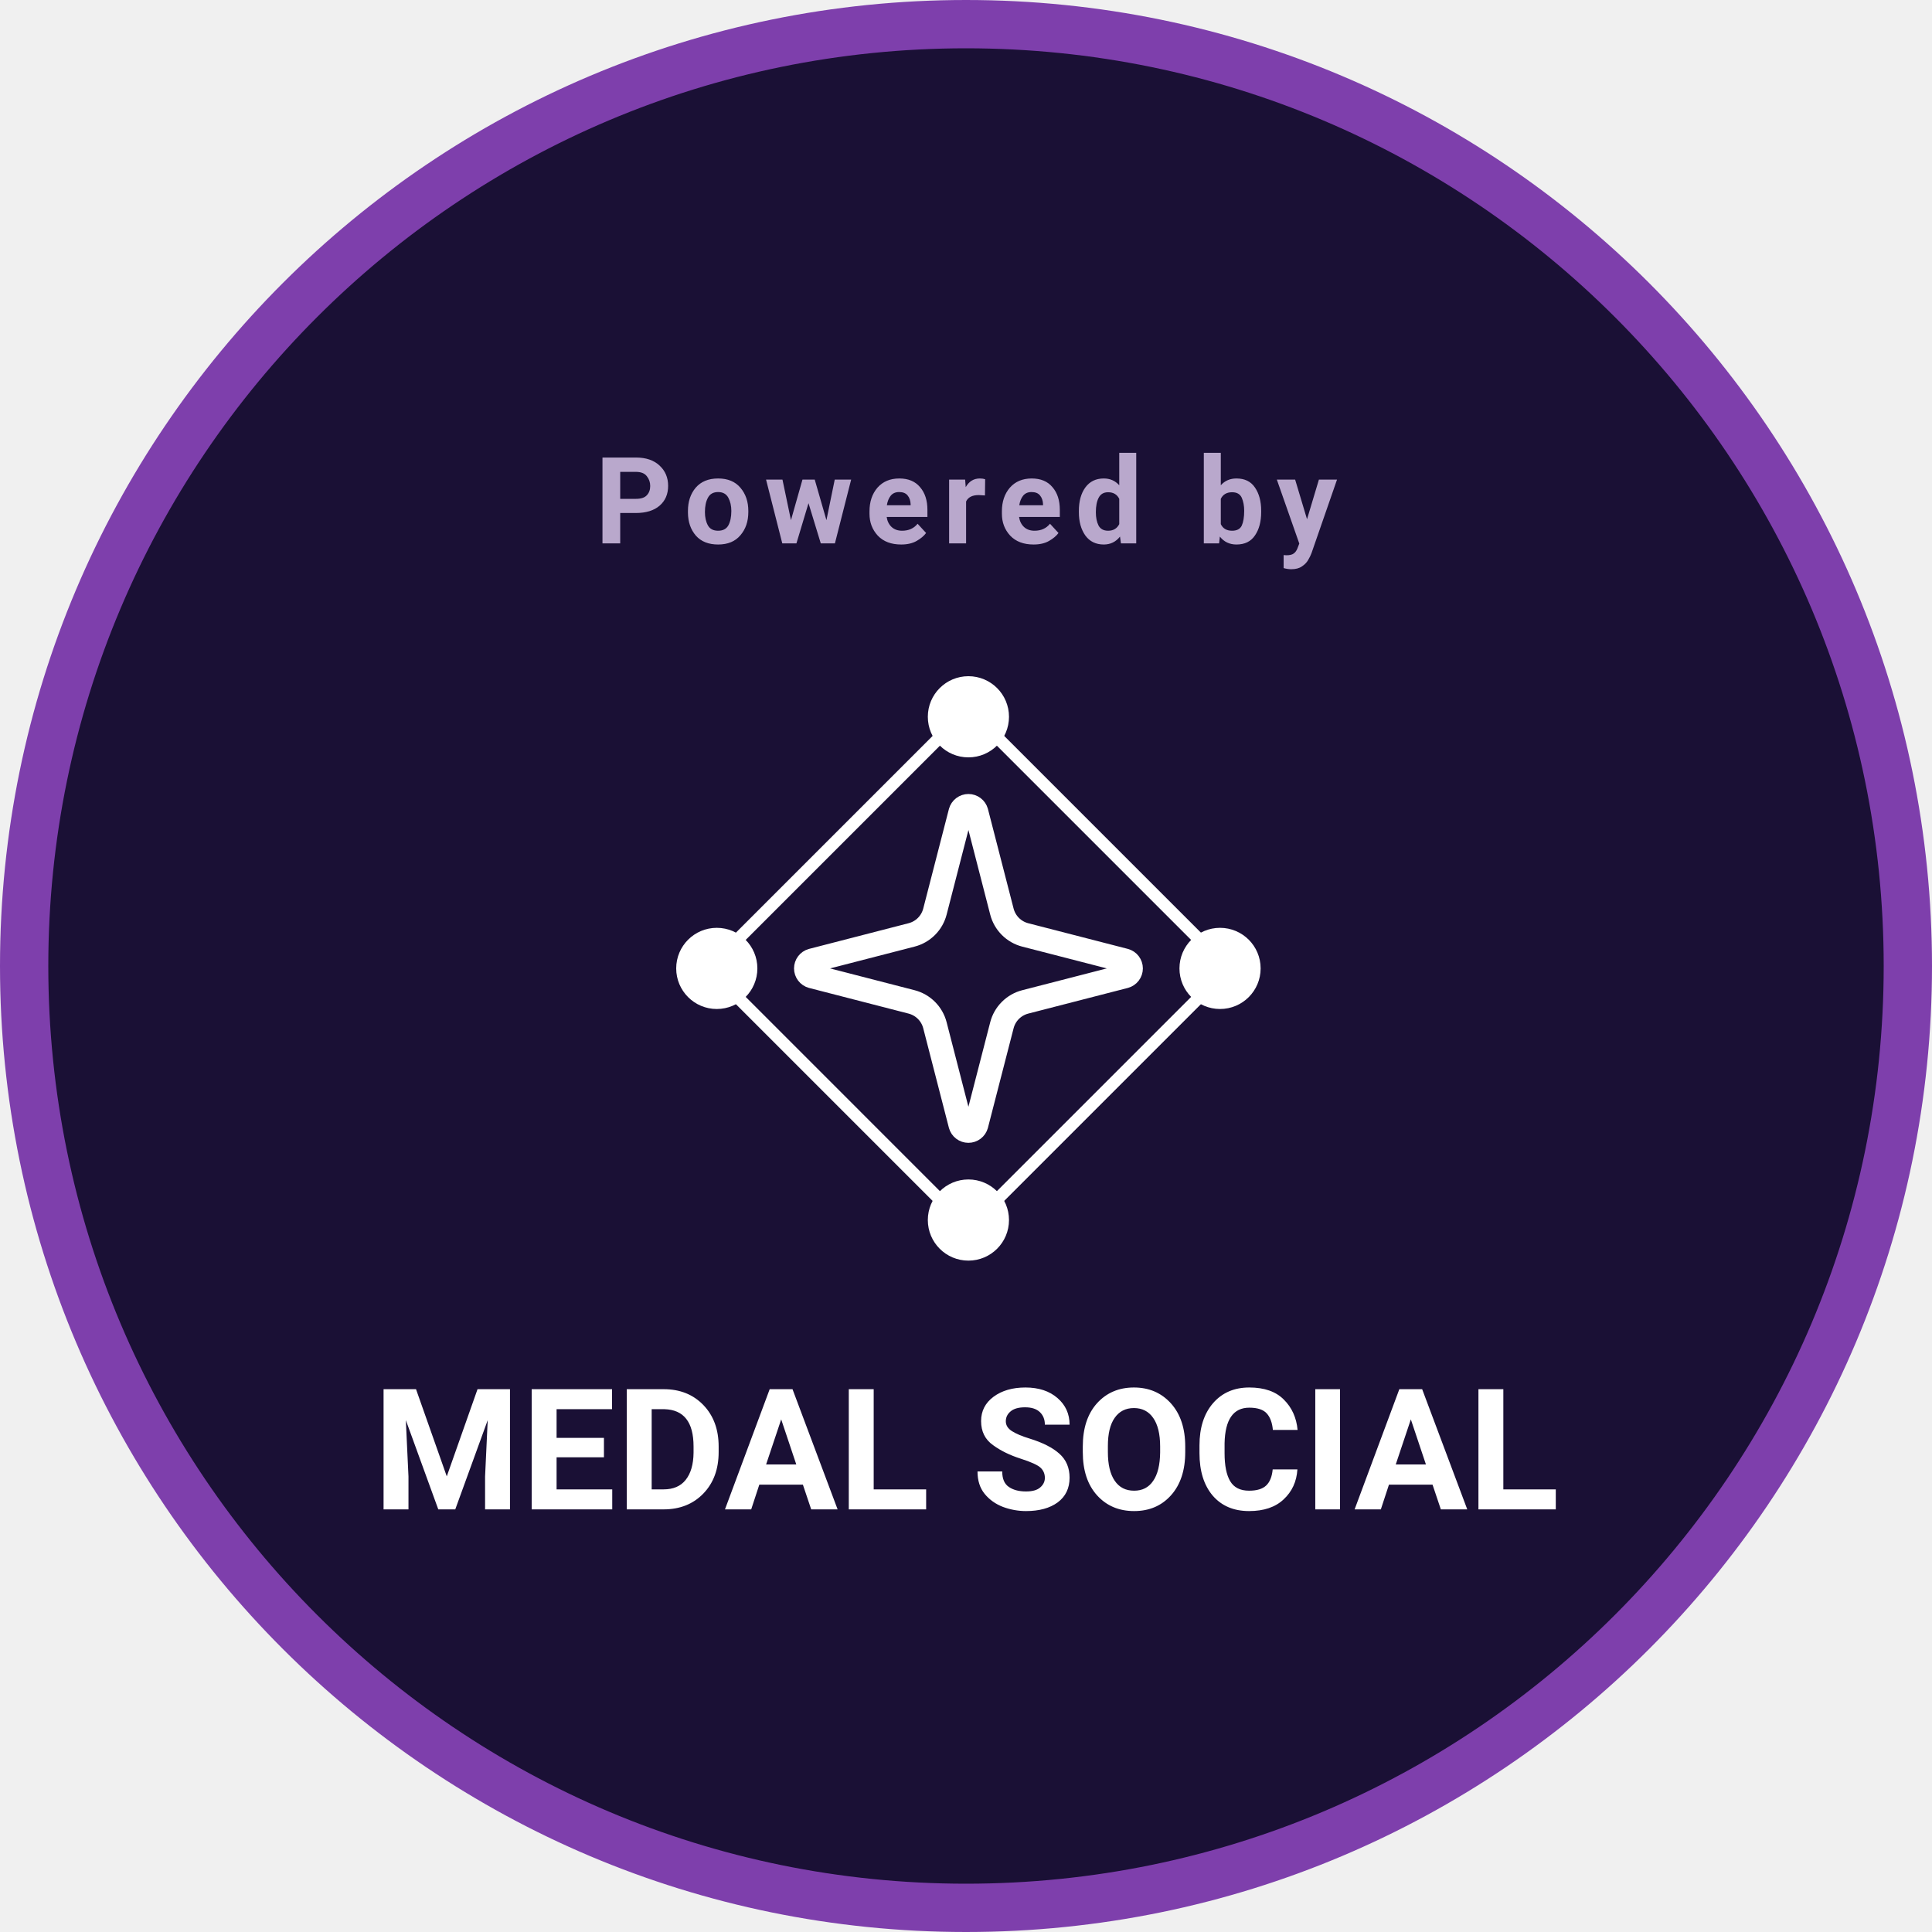
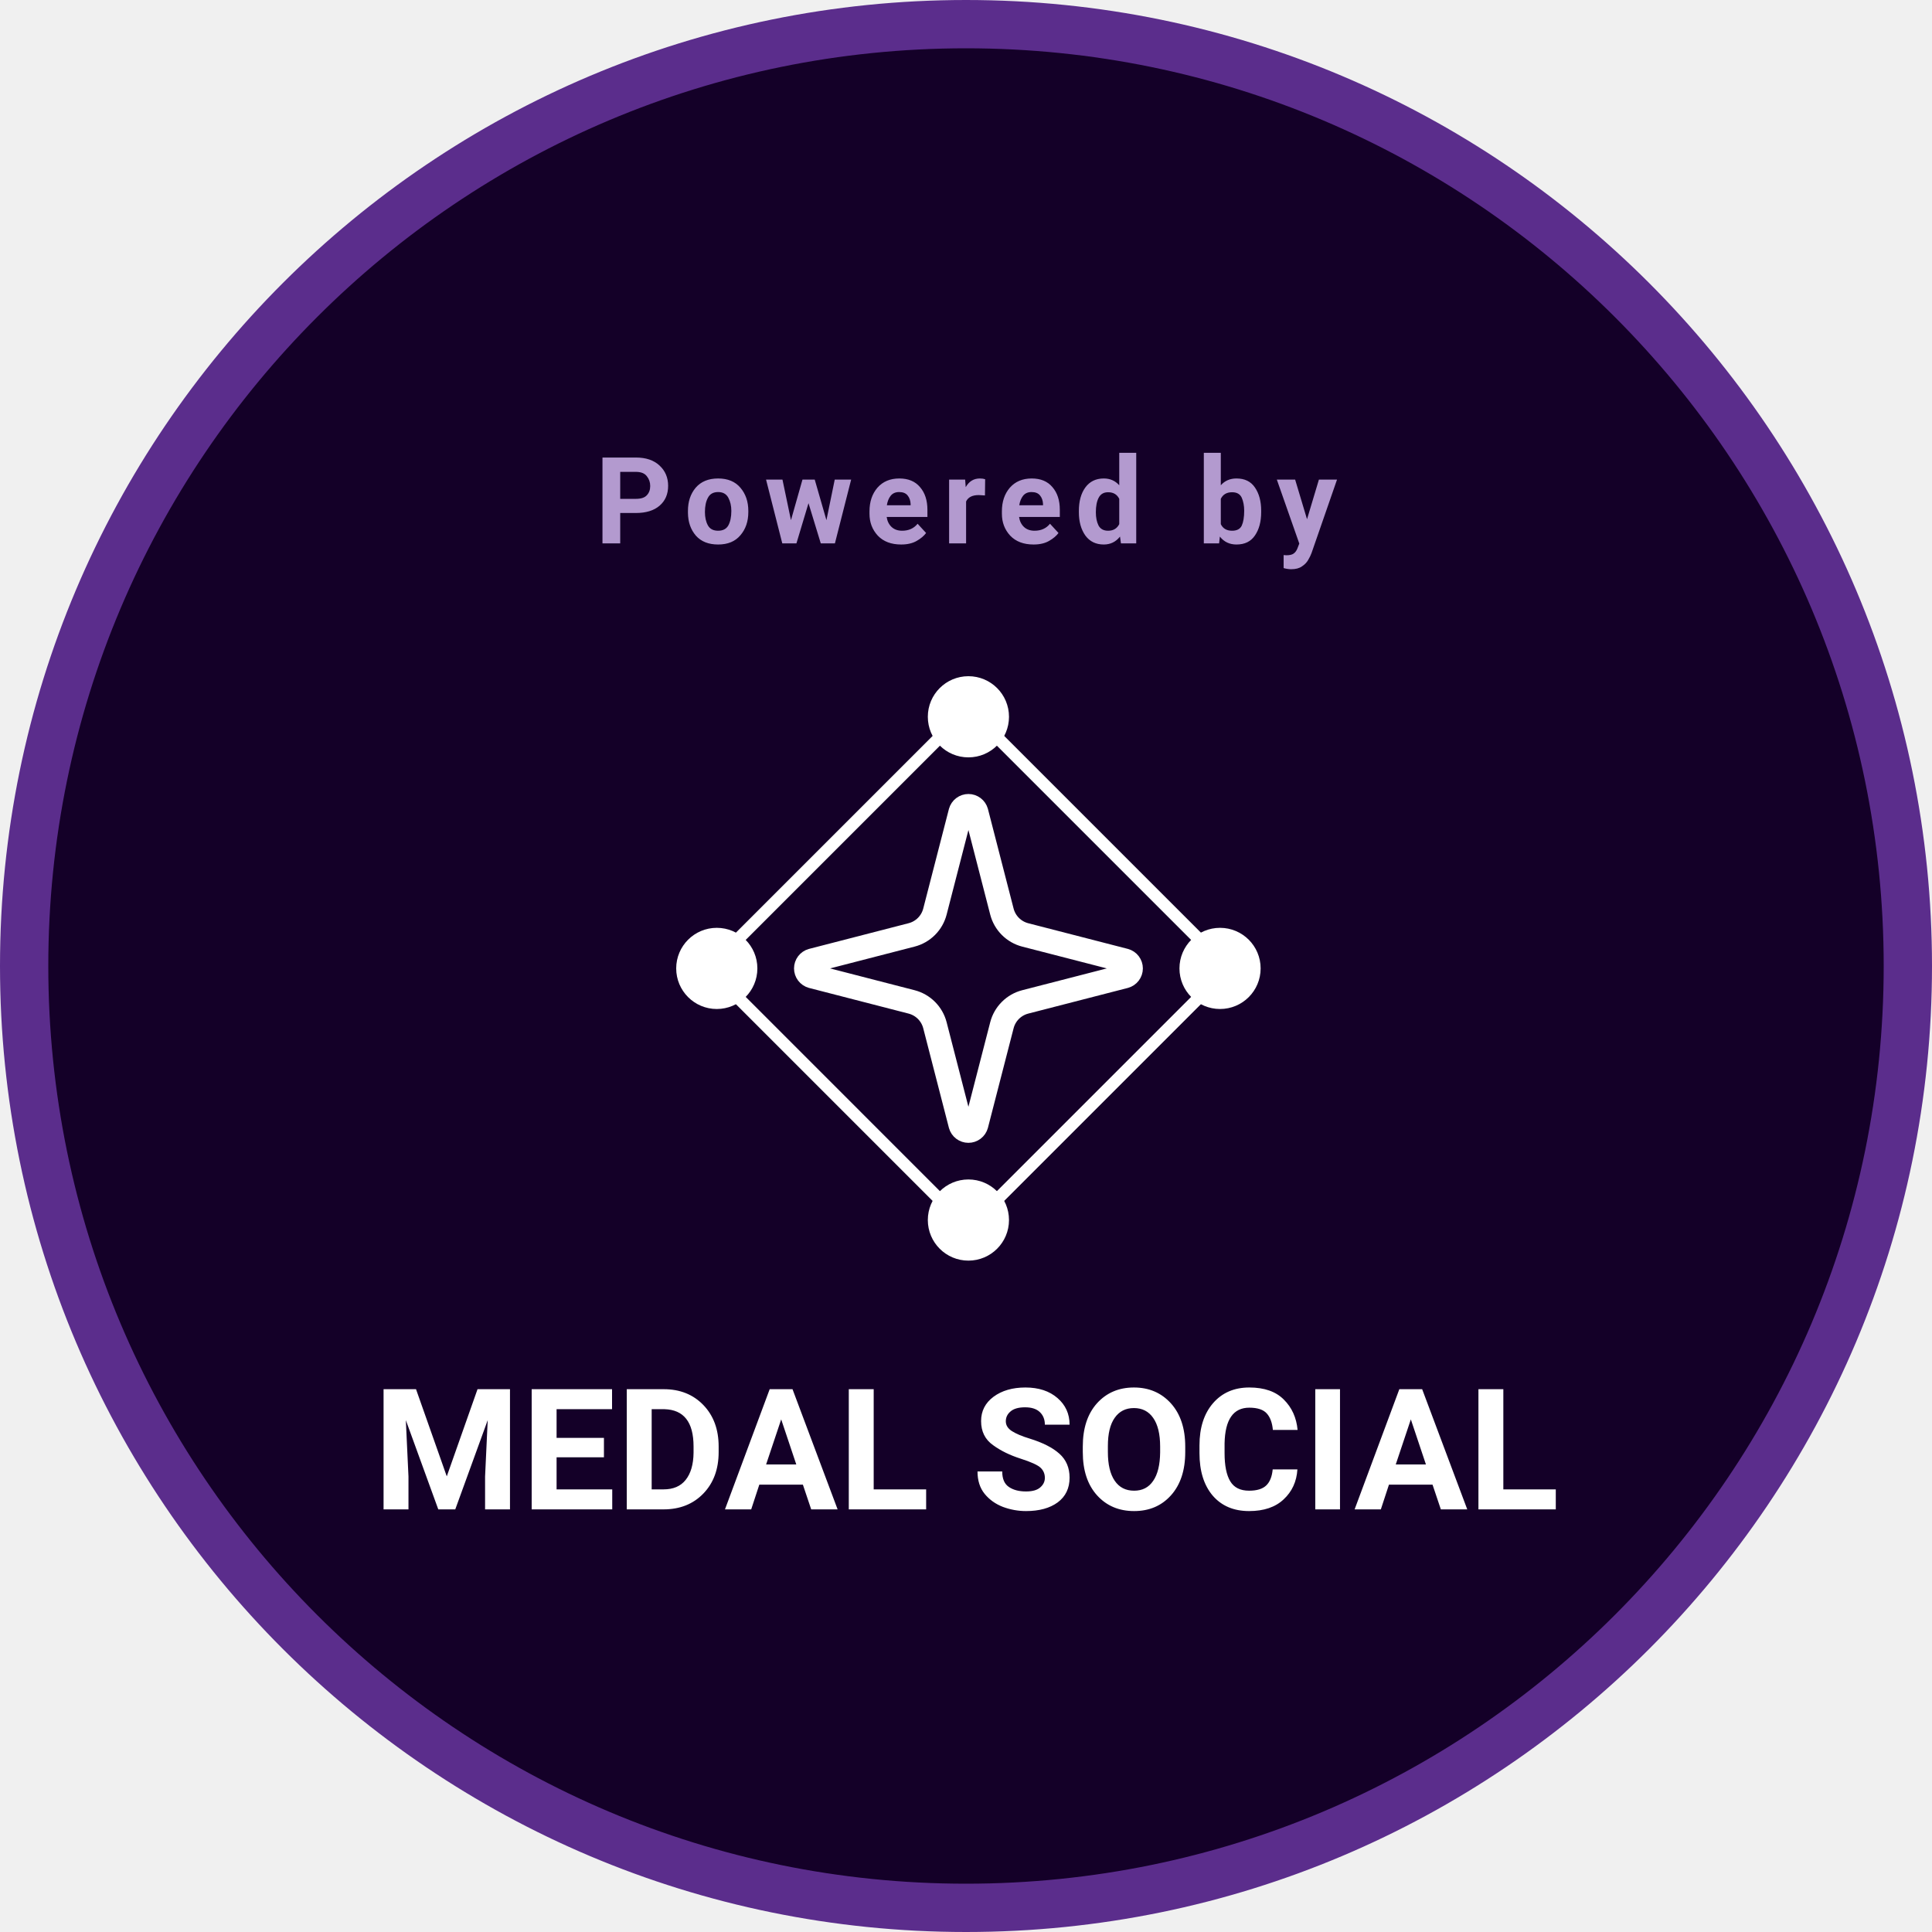
<svg xmlns="http://www.w3.org/2000/svg" width="160" height="160" viewBox="0 0 160 160" fill="none">
  <defs>
    <style>
      @font-face {
        font-family: 'Geist';
        src: local('Geist'), local('Geist-Regular'), url('https://cdn.jsdelivr.net/npm/geist/dist/fonts/geist-sans/Geist-Regular.woff2') format('woff2');
      }
      text {
        font-family: 'Geist', -apple-system, BlinkMacSystemFont, 'Segoe UI', Roboto, Helvetica, Arial, sans-serif;
      }
    </style>
  </defs>
-   <circle cx="80" cy="80" r="78" fill="#1A1035" stroke="#7E3FAC" stroke-width="4" />
-   <text x="80" y="45" font-size="10" font-weight="600" letter-spacing="1" fill="#B9A8CC" text-anchor="middle" style="text-transform: uppercase;">Powered by</text>
+   <circle cx="80" cy="80" r="78" fill="#140028" stroke="#5B2D8C" stroke-width="4" />
+   <text x="80" y="45" font-size="10" font-weight="600" letter-spacing="1" fill="#B39ACF" text-anchor="middle" style="text-transform: uppercase;">Powered by</text>
  <g transform="translate(56, 56) scale(0.2)">
    <path d="M13.443 120.999L120.998 13.444L228.554 120.999L120.998 228.555L13.443 120.999Z" stroke="white" stroke-width="5" />
    <path d="M120.999 33.611C130.28 33.611 137.804 26.087 137.804 16.805C137.804 7.524 130.28 0 120.999 0C111.717 0 104.193 7.524 104.193 16.805C104.193 26.087 111.717 33.611 120.999 33.611Z" fill="white" />
    <path d="M225.194 137.805C234.476 137.805 242 130.281 242 121C242 111.718 234.476 104.194 225.194 104.194C215.913 104.194 208.389 111.718 208.389 121C208.389 130.281 215.913 137.805 225.194 137.805Z" fill="white" />
    <path d="M120.999 241.999C130.28 241.999 137.804 234.475 137.804 225.193C137.804 215.912 130.28 208.388 120.999 208.388C111.717 208.388 104.193 215.912 104.193 225.193C104.193 234.475 111.717 241.999 120.999 241.999Z" fill="white" />
    <path d="M16.805 137.805C26.087 137.805 33.611 130.281 33.611 121C33.611 111.718 26.087 104.194 16.805 104.194C7.524 104.194 0 111.718 0 121C0 130.281 7.524 137.805 16.805 137.805Z" fill="white" />
    <path d="M107.134 144.527C106.534 142.201 105.321 140.078 103.622 138.379C101.923 136.68 99.8 135.467 97.474 134.867L56.233 124.233C55.53 124.033 54.91 123.609 54.47 123.026C54.029 122.442 53.79 121.731 53.79 120.999C53.79 120.268 54.029 119.557 54.47 118.973C54.91 118.39 55.53 117.966 56.233 117.766L97.474 107.125C99.8 106.525 101.922 105.314 103.621 103.616C105.32 101.919 106.533 99.797 107.134 97.472L117.768 56.231C117.966 55.525 118.389 54.902 118.974 54.459C119.558 54.016 120.272 53.776 121.005 53.776C121.739 53.776 122.452 54.016 123.036 54.459C123.621 54.902 124.044 55.525 124.242 56.231L134.87 97.472C135.47 99.798 136.682 101.921 138.381 103.62C140.08 105.319 142.203 106.531 144.529 107.132L185.77 117.759C186.479 117.955 187.105 118.378 187.55 118.963C187.996 119.548 188.237 120.264 188.237 120.999C188.237 121.735 187.996 122.45 187.55 123.036C187.105 123.621 186.479 124.044 185.77 124.24L144.529 134.867C142.203 135.467 140.08 136.68 138.381 138.379C136.682 140.078 135.47 142.201 134.87 144.527L124.235 185.768C124.037 186.474 123.614 187.096 123.03 187.54C122.445 187.983 121.732 188.223 120.998 188.223C120.265 188.223 119.551 187.983 118.967 187.54C118.383 187.096 117.959 186.474 117.762 185.768L107.134 144.527Z" stroke="white" stroke-width="10" stroke-linecap="round" stroke-linejoin="round" />
  </g>
  <text x="80" y="125" font-size="14" font-weight="bold" fill="white" text-anchor="middle">MEDAL SOCIAL</text>
</svg>
